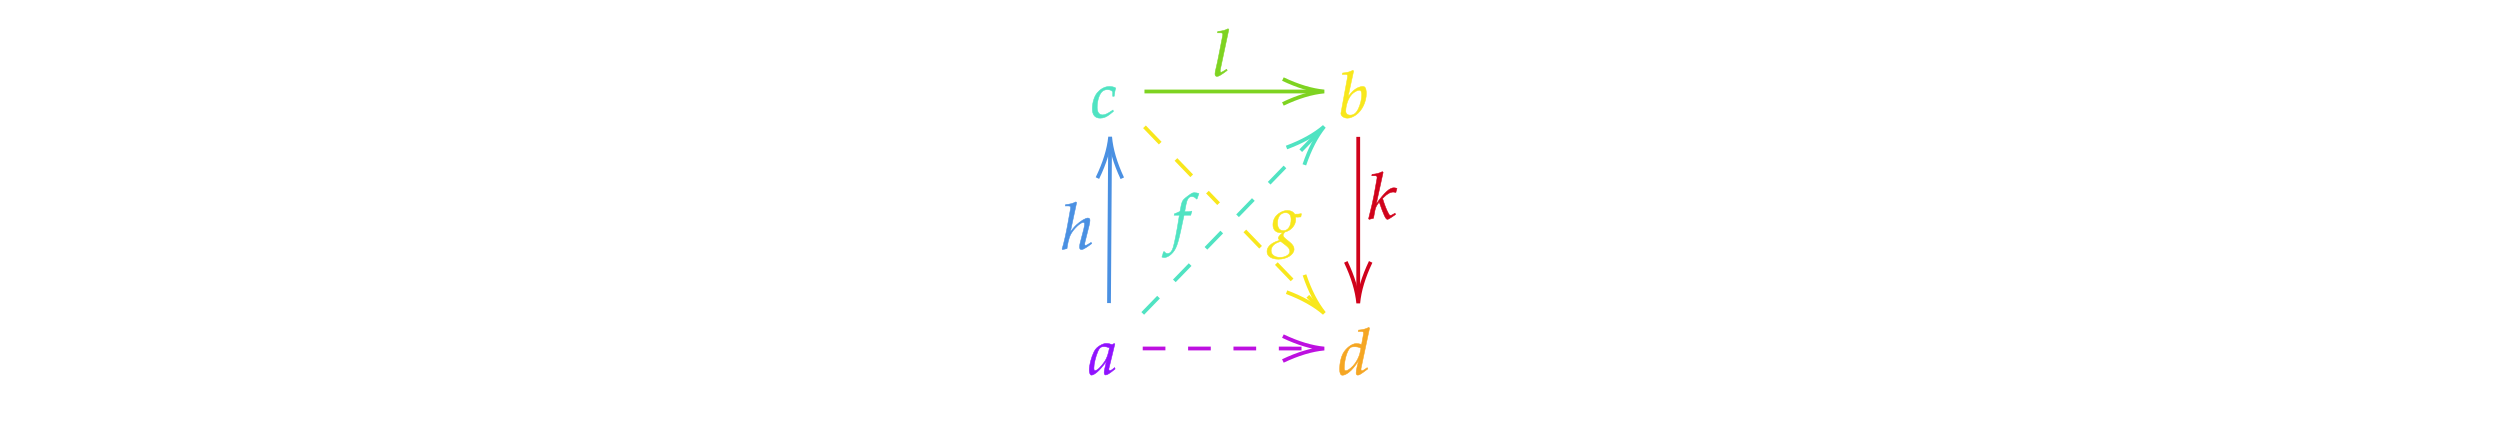
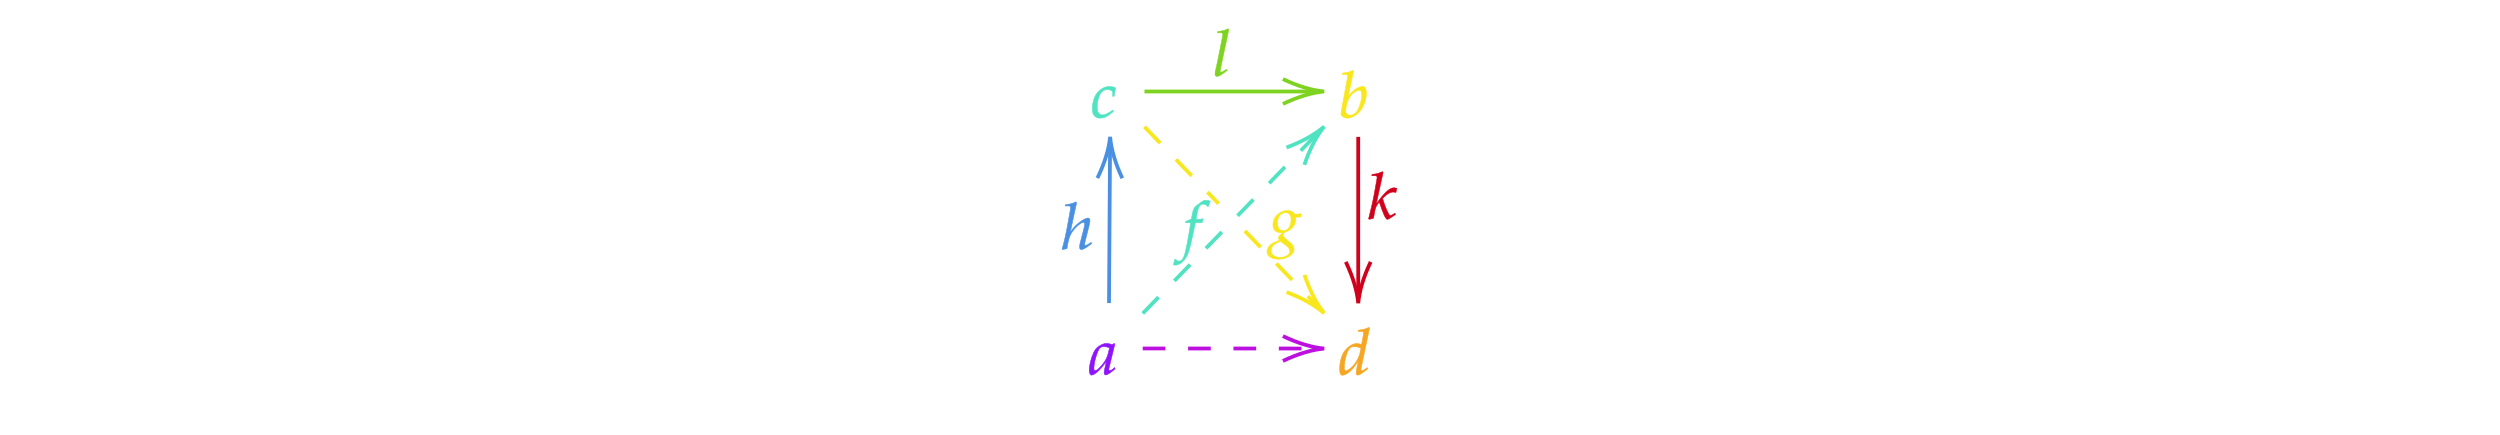
<svg xmlns="http://www.w3.org/2000/svg" x="0" y="0" width="661.267" height="114.833" style="         width:661.267px;         height:114.833px;         background: transparent;         fill: none; ">
  <svg class="role-diagram-draw-area">
    <g class="shapes-region" style="stroke: black; fill: none;">
      <g />
    </g>
    <g>
      <g class="connection-group">
        <g class="arrow-line">
          <path class="connection real" stroke-dasharray="" d="  M302.72,24.2 L348.26,24.2" style="stroke: rgb(126, 211, 33); stroke-opacity: 1; stroke-width: 1px; fill: none; fill-opacity: 1;" />
          <g stroke="rgb(126,211,33)" stroke-opacity="1" transform="matrix(-1,1.2246467991473532e-16,-1.2246467991473532e-16,-1,350.263,24.2)" style="stroke: rgb(126, 211, 33); stroke-width: 1px;">
            <path d=" M10.93,-3.29 Q4.96,-0.45 0,0 Q4.96,0.45 10.93,3.29" />
          </g>
        </g>
      </g>
      <g class="connection-group">
        <g class="arrow-line">
          <path class="connection real" stroke-dasharray="" d="  M359.26,36.2 L359.26,78.2" style="stroke: rgb(208, 2, 27); stroke-opacity: 1; stroke-width: 1px; fill: none; fill-opacity: 1;" />
          <g stroke="rgb(208,2,27)" stroke-opacity="1" transform="matrix(-1.8369701987210297e-16,-1,1,-1.8369701987210297e-16,359.263,80.2)" style="stroke: rgb(208, 2, 27); stroke-width: 1px;">
            <path d=" M10.93,-3.29 Q4.96,-0.45 0,0 Q4.96,0.45 10.93,3.29" />
          </g>
        </g>
      </g>
      <g class="connection-group">
        <g class="arrow-line">
          <path class="connection real" stroke-dasharray="6 6" d="  M302.26,92.17 L348.26,92.19" style="stroke: rgb(189, 16, 224); stroke-opacity: 1; stroke-width: 1px; fill: none; fill-opacity: 1;" />
          <g stroke="rgb(189,16,224)" stroke-opacity="1" transform="matrix(-0.9999999,-0.0005235988,0.0005235988,-0.9999999,350.263,92.19546)" style="stroke: rgb(189, 16, 224); stroke-width: 1px;">
            <path d=" M10.93,-3.29 Q4.96,-0.45 0,0 Q4.96,0.45 10.93,3.29" />
          </g>
        </g>
      </g>
      <g class="connection-group">
        <g class="arrow-line">
          <path class="connection real" stroke-dasharray="6 6" d="  M302.72,33.54 L322.33,53.88 M329.27,61.08 L348.88,81.42" style="stroke: rgb(248, 231, 28); stroke-opacity: 1; stroke-width: 1px; fill: none; fill-opacity: 1;" />
          <g stroke="rgb(248,231,28)" stroke-opacity="1" transform="matrix(-0.6940304,-0.7199457,0.7199457,-0.6940304,350.263,82.86307)" style="stroke: rgb(248, 231, 28); stroke-width: 1px;">
            <path d=" M10.93,-3.29 Q4.96,-0.45 0,0 Q4.96,0.45 10.93,3.29" />
          </g>
        </g>
      </g>
      <g class="connection-group">
        <g class="arrow-line">
          <path class="connection real" stroke-dasharray="" d="  M293.34,80.17 L293.62,38.2" style="stroke: rgb(74, 144, 226); stroke-width: 1px; fill: none; fill-opacity: 1; stroke-opacity: 1;" />
          <g stroke="rgb(74,144,226)" transform="matrix(-0.006632203,0.999978,-0.999978,-0.006632203,293.6367,36.2)" style="stroke: rgb(74, 144, 226); stroke-width: 1px;" stroke-opacity="1">
            <path d=" M10.93,-3.29 Q4.96,-0.45 0,0 Q4.96,0.45 10.93,3.29" />
          </g>
        </g>
      </g>
      <g class="connection-group">
        <g class="arrow-line">
          <path class="connection real" stroke-dasharray="6 6" d="  M302.26,82.9 L348.87,34.9" style="stroke: rgb(80, 227, 194); stroke-width: 1px; fill: none; fill-opacity: 1; stroke-opacity: 1;" />
          <g stroke="rgb(80,227,194)" transform="matrix(-0.6966644,0.7173971,-0.7173971,-0.6966644,350.263,33.46818)" style="stroke: rgb(80, 227, 194); stroke-width: 1px;" stroke-opacity="1">
            <path d=" M10.93,-3.29 Q4.96,-0.45 0,0 Q4.96,0.45 10.93,3.29" />
          </g>
        </g>
      </g>
    </g>
    <g />
    <g />
  </svg>
  <svg width="660" height="113.567" style="width:660px;height:113.567px;font-family:Asana-Math, Asana;background:transparent;">
    <g>
      <g>
        <g>
          <g transform="matrix(1,0,0,1,288.5,31.06668)">
            <path transform="matrix(0.017,0,0,-0.017,0,0)" d="M342 330L365 330C373 395 380 432 389 458C365 473 330 482 293 482C248 483 175 463 118 400C64 352 25 241 25 136C25 40 67 -11 147 -11C201 -11 249 9 304 54L354 95L346 115L331 105C259 57 221 40 186 40C130 40 101 80 101 159C101 267 136 371 185 409C206 425 230 433 261 433C306 433 342 414 342 390Z" stroke="rgb(80,227,194)" stroke-opacity="1" stroke-width="8" fill="rgb(80,227,194)" fill-opacity="1" />
          </g>
        </g>
      </g>
    </g>
    <g>
      <g>
        <g>
          <g transform="matrix(1,0,0,1,354.05,31.06668)">
            <path transform="matrix(0.017,0,0,-0.017,0,0)" d="M235 722L223 733C171 707 135 698 63 691L59 670L107 670C131 670 141 663 141 646C141 639 140 628 139 622L38 71C37 68 37 64 37 61C37 22 85 -11 140 -11C177 -11 228 8 271 39C367 107 433 244 433 376C433 414 424 453 412 468C405 477 392 482 377 482C353 482 323 474 295 460C244 433 211 403 149 324ZM322 424C348 424 361 401 361 352C361 288 340 202 310 137C277 68 237 36 183 36C137 36 112 59 112 101C112 135 127 276 208 361C241 395 293 424 322 424Z" stroke="rgb(248,231,28)" stroke-opacity="1" stroke-width="8" fill="rgb(248,231,28)" fill-opacity="1" />
          </g>
        </g>
      </g>
    </g>
    <g>
      <g>
        <g>
          <g transform="matrix(1,0,0,1,320.7667,20.06668)">
            <path transform="matrix(0.017,0,0,-0.017,0,0)" d="M251 722L239 733C187 707 151 698 79 691L75 670L123 670C147 670 157 663 157 648C157 645 157 640 154 622C143 567 70 182 55 132C42 82 36 52 36 31C36 6 47 -9 66 -9C92 -9 128 12 226 85L216 103L190 86C161 67 139 56 129 56C122 56 116 66 116 76C116 82 117 89 120 104Z" stroke="rgb(126,211,33)" stroke-opacity="1" stroke-width="8" fill="rgb(126,211,33)" fill-opacity="1" />
          </g>
        </g>
      </g>
    </g>
    <g>
      <g>
        <g>
          <g transform="matrix(1,0,0,1,354.05,99.06668)">
            <path transform="matrix(0.017,0,0,-0.017,0,0)" d="M483 722L471 733C419 707 383 698 311 691L307 670L355 670C379 670 389 663 389 646C389 638 388 629 387 622L359 468C329 477 302 482 277 482C208 482 114 410 68 323C37 265 17 170 17 86C17 21 32 -11 61 -11C88 -11 125 6 159 33C213 77 246 116 313 217L290 126C279 82 274 50 274 24C274 3 283 -9 300 -9C317 -9 341 3 375 28L456 88L446 107L402 76C388 66 372 59 363 59C355 59 349 68 349 82C349 90 350 99 357 128ZM114 59C98 59 89 73 89 98C89 224 135 380 184 418C197 428 216 433 243 433C287 433 316 427 349 410L337 351C300 171 159 59 114 59Z" stroke="rgb(245,166,35)" stroke-opacity="1" stroke-width="8" fill="rgb(245,166,35)" fill-opacity="1" />
          </g>
        </g>
      </g>
    </g>
    <g>
      <g>
        <g>
-           <g transform="matrix(1,0,0,1,288.05,99.03336)">
+           <g transform="matrix(1,0,0,1,288.05,99.03333)">
            <path transform="matrix(0.017,0,0,-0.017,0,0)" d="M271 204L242 77C238 60 236 42 236 26C236 4 245 -9 260 -9C283 -9 324 17 406 85L399 106C375 86 346 59 324 59C315 59 309 68 309 82C309 87 309 90 310 93L402 472L392 481L359 463C318 478 301 482 274 482C246 482 226 477 199 464C137 433 104 403 79 354C35 265 4 145 4 67C4 23 19 -11 38 -11C75 -11 155 41 271 204ZM319 414C297 305 278 253 244 201C187 117 126 59 94 59C82 59 76 72 76 99C76 163 104 280 139 360C163 415 186 433 234 433C257 433 275 429 319 414Z" stroke="rgb(144,19,254)" stroke-opacity="1" stroke-width="8" fill="rgb(144,19,254)" fill-opacity="1" />
          </g>
        </g>
      </g>
    </g>
    <g>
      <g>
        <g>
          <g transform="matrix(1,0,0,1,280.7667,65.86667)">
            <path transform="matrix(0.017,0,0,-0.017,0,0)" d="M236 722L224 733C179 711 138 697 64 691L60 670L108 670C126 670 142 667 142 647C142 641 142 632 140 622L98 388C78 272 36 80 10 2L17 -9L86 7C94 64 108 164 148 236C193 317 296 414 338 414C349 414 360 407 360 393C360 375 355 342 345 303L294 107C288 85 281 55 281 31C281 6 291 -9 312 -9C344 -9 412 41 471 85L461 103L435 86C412 71 386 56 374 56C367 56 361 65 361 76C361 88 364 101 368 116L432 372C438 398 443 423 443 447C443 464 437 482 411 482C376 482 299 437 231 374C198 343 172 308 144 273L140 275Z" stroke="rgb(74,144,226)" stroke-opacity="1" stroke-width="8" fill="rgb(74,144,226)" fill-opacity="1" />
          </g>
        </g>
      </g>
    </g>
    <g>
      <g>
        <g>
          <g transform="matrix(1,0,0,1,361.7667,57.86667)">
            <path transform="matrix(0.017,0,0,-0.017,0,0)" d="M240 722L228 733C176 707 140 698 68 691L64 670L112 670C136 670 146 663 146 646C146 638 145 629 144 622L96 354C82 279 66 210 14 1L23 -9L90 8L113 132C122 180 146 225 180 259C249 59 281 -9 306 -9C319 -9 343 4 387 35L433 67L425 86L382 62C368 54 361 52 353 52C343 52 336 58 327 75C292 139 270 193 231 316L245 330C306 391 352 416 402 416C410 416 421 414 438 410L455 473C437 479 419 482 407 482C341 482 258 405 133 230Z" stroke="rgb(208,2,27)" stroke-opacity="1" stroke-width="8" fill="rgb(208,2,27)" fill-opacity="1" />
          </g>
        </g>
      </g>
    </g>
    <g>
      <g>
        <g>
          <g transform="matrix(1,0,0,1,335.7667,63.86667)">
            <path transform="matrix(0.017,0,0,-0.017,0,0)" d="M275 482C208 482 55 419 55 259C55 182 100 136 177 136C185 136 196 136 207 137L166 99C150 84 139 66 139 52C139 42 146 31 160 19C91 -4 -37 -48 -37 -159C-37 -230 33 -276 142 -276C271 -276 384 -204 384 -121C384 -85 363 -49 320 -14L260 35C226 62 213 81 213 100C213 114 228 128 240 146C338 170 409 253 409 342C409 357 406 376 405 380C422 378 430 378 439 378C456 378 466 379 489 382L498 427L495 433C467 426 447 424 393 424C393 425 369 482 275 482ZM176 1L253 -58C299 -94 318 -121 318 -154C318 -206 249 -248 166 -248C84 -248 27 -206 27 -145C27 -43 137 -11 176 1ZM250 448C308 448 337 412 337 341C337 238 289 168 219 168C158 168 126 209 126 288C126 383 177 448 250 448Z" stroke="rgb(248,231,28)" stroke-opacity="1" stroke-width="8" fill="rgb(248,231,28)" fill-opacity="1" />
          </g>
        </g>
      </g>
    </g>
    <g>
      <g>
        <g>
-           <g transform="matrix(1,0,0,1,307.7667,63.43332)">
+           <g transform="matrix(1,0,0,1,310.7667,65.43332)">
            <path transform="matrix(0.017,0,0,-0.017,0,0)" d="M345 437L329 437L350 549C366 635 394 673 440 673C470 673 497 658 512 634L522 638C527 654 537 685 545 705L550 720C534 727 503 733 480 733C469 733 453 730 445 726C421 715 339 654 316 630C294 608 282 578 271 521L256 442C215 422 195 414 170 405L165 383L246 383L237 327C207 132 170 -54 148 -123C130 -182 100 -213 64 -213C41 -213 30 -206 12 -184L-2 -188C-6 -211 -20 -259 -25 -268C-16 -273 -1 -276 10 -276C51 -276 105 -245 144 -198C215 -114 235 -18 319 383L423 383C427 402 434 425 440 439L436 446C407 439 408 437 345 437Z" stroke="rgb(80,227,194)" stroke-opacity="1" stroke-width="8" fill="rgb(80,227,194)" fill-opacity="1" />
          </g>
        </g>
      </g>
    </g>
  </svg>
</svg>
